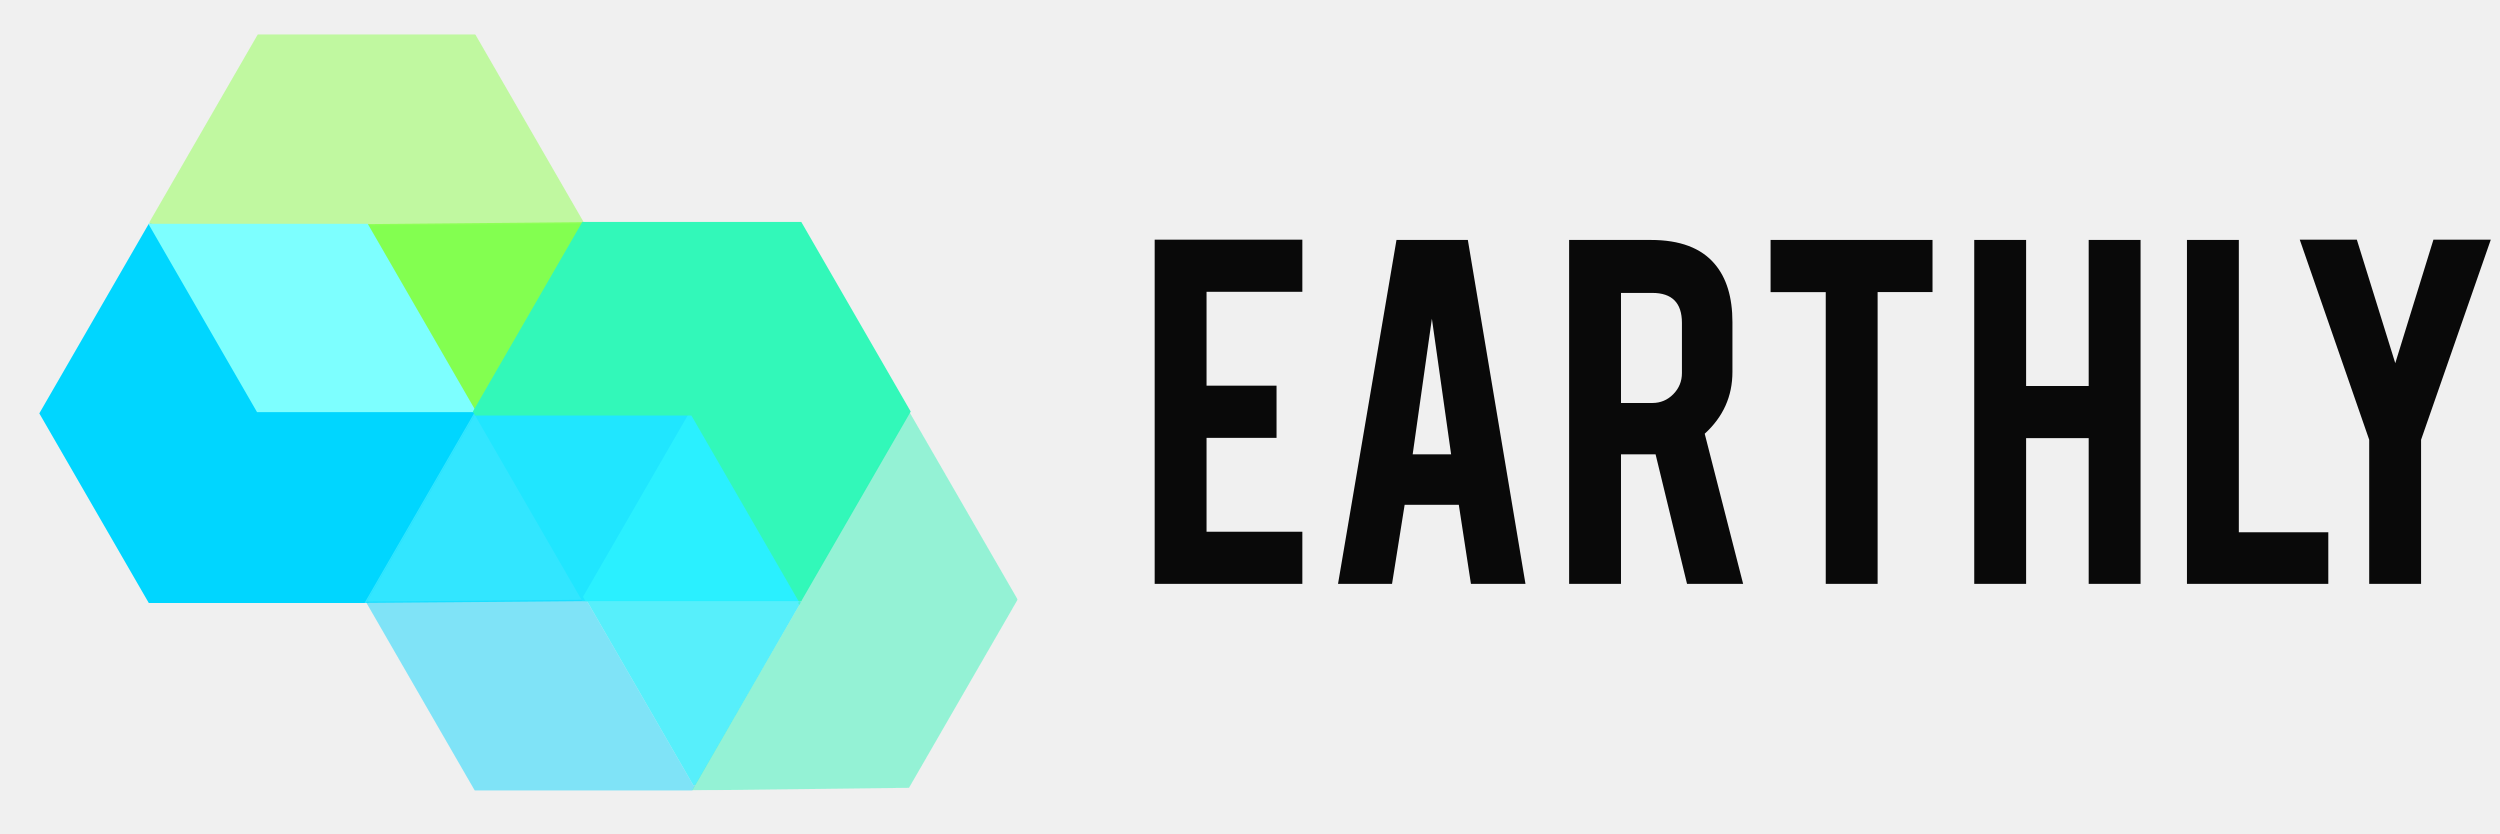
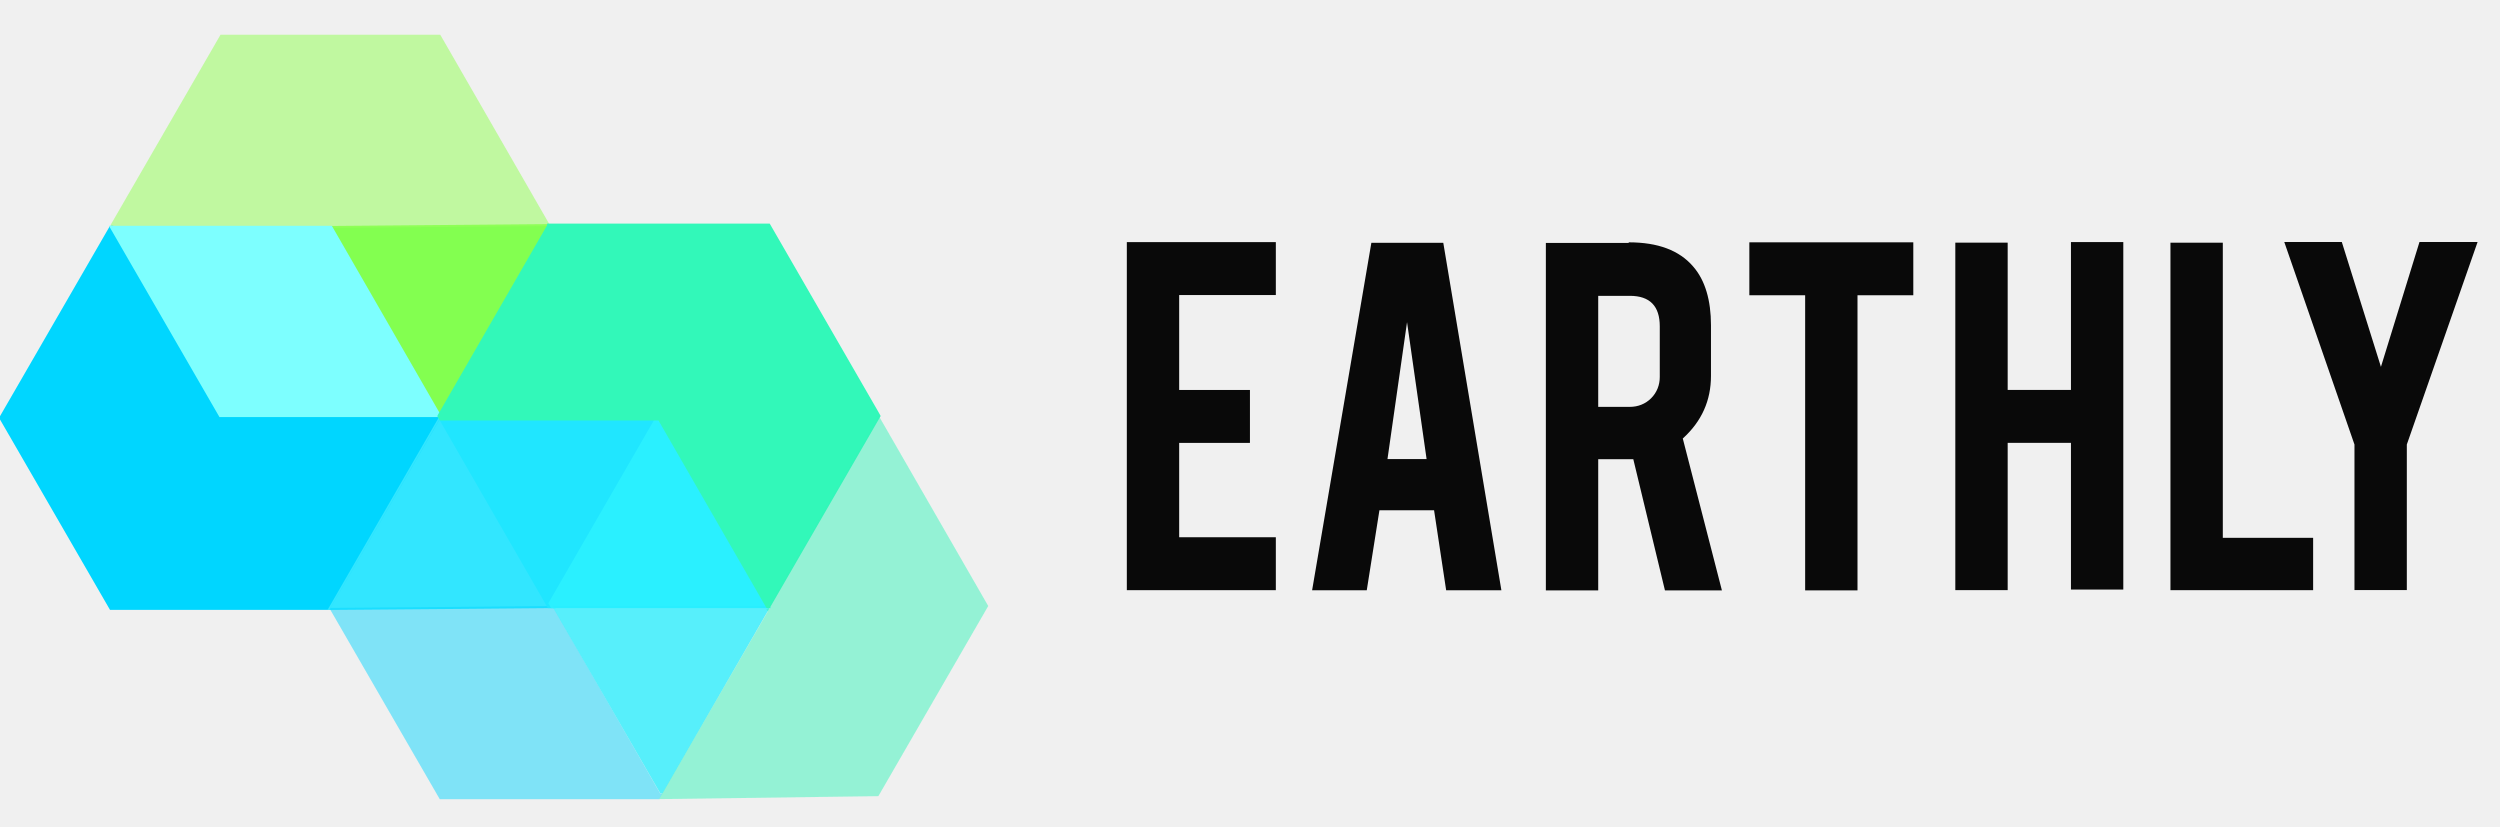
- <svg xmlns="http://www.w3.org/2000/svg" width="300" height="100" viewBox="0 0 566.93 303.577" class="prefix__siteHeader-logoLink-svg">
-   <defs>
-     <clipPath clipPathUnits="userSpaceOnUse" id="prefix__a">
-       <path d="M0 1000h1200V0H0z" />
-     </clipPath>
-     <clipPath clipPathUnits="userSpaceOnUse" id="prefix__b">
-       <path d="M362.705 603.329h118.769v-52.24H362.705z" />
-     </clipPath>
-     <clipPath clipPathUnits="userSpaceOnUse" id="prefix__c">
-       <path d="M0 1000h1200V0H0z" />
-     </clipPath>
-     <clipPath clipPathUnits="userSpaceOnUse" id="prefix__d">
-       <path d="M421.984 499.541h89.949v-102.87h-89.949z" />
-     </clipPath>
-     <clipPath clipPathUnits="userSpaceOnUse" id="prefix__e">
-       <path d="M0 1000h1200V0H0z" />
-     </clipPath>
-     <clipPath clipPathUnits="userSpaceOnUse" id="prefix__f">
-       <path d="M482.121 448.821h58.632v-50.645h-58.632z" />
-     </clipPath>
-     <clipPath clipPathUnits="userSpaceOnUse" id="prefix__g">
-       <path d="M0 1000h1200V0H0z" />
-     </clipPath>
-     <clipPath clipPathUnits="userSpaceOnUse" id="prefix__h">
-       <path d="M510.988 500.32h89.003V396.738h-89.003z" />
-     </clipPath>
-   </defs>
-   <path d="M40.466 81.437L1.097 149.645h-.28L-38.17 82.14z" fill="#83ff50" stroke="#83ff50" stroke-width="1" />
-   <g clip-path="url(#prefix__a)" transform="matrix(1.33333 0 0 -1.33333 -601.158 816.924)" fill="#96ff5b" fill-opacity="0.647" stroke-width="0" stroke-opacity="0.647">
-     <g clip-path="url(#prefix__b)" opacity="0.83">
-       <path d="M481.474 551.901l-.12-.21h-.09l-.046-.076-58.978-.526-.045.09h-59.069l-.42.722 29.691 51.427h59.385z" />
+ <svg xmlns="http://www.w3.org/2000/svg" xmlns:xlink="http://www.w3.org/1999/xlink" version="1.1" id="svg2" x="0px" y="0px" viewBox="0 0 901 298" style="enable-background:new 0 0 901 298;" xml:space="preserve">
+   <style type="text/css">
+ 	.st0{fill:#83FF50;stroke:#83FF50;stroke-width:1;stroke-miterlimit:5.333;}
+ 	.st1{opacity:0.83;clip-path:url(#SVGID_00000080895763411143063620000003946941406721728898_);}
+ 	.st2{fill:#96FF5B;fill-opacity:0.647;}
+ 	.st3{fill:#FFFFFF;}
+ 	.st4{fill:#00D6FF;stroke:#00D6FF;stroke-width:1;stroke-miterlimit:5.333;}
+ 	.st5{fill:#7DFFFF;stroke:#7DFFFF;stroke-width:1;stroke-miterlimit:5.333;}
+ 	.st6{fill:#32E6FF;stroke:#32E6FF;stroke-width:1;stroke-miterlimit:5.333;}
+ 	.st7{opacity:0.86;clip-path:url(#SVGID_00000122682779506278355710000011518640239278589079_);}
+ 	.st8{fill:#00D5FF;fill-opacity:0.545;}
+ 	.st9{fill:#20E6FF;stroke:#20E6FF;stroke-width:1;stroke-miterlimit:5.333;}
+ 	.st10{fill:#2AF0FF;stroke:#2AF0FF;stroke-width:1;stroke-miterlimit:5.333;}
+ 	.st11{opacity:0.95;clip-path:url(#SVGID_00000067935788216487674460000017756686234451421835_);}
+ 	.st12{fill:#29EFFF;fill-opacity:0.8;}
+ 	.st13{fill:#32F8B9;stroke:#32F8B9;stroke-width:1;stroke-miterlimit:5.333;}
+ 	.st14{opacity:0.85;clip-path:url(#SVGID_00000162337586531770572300000000167629634986491300_);}
+ 	.st15{fill:#32F6B8;fill-opacity:0.565;}
+ 	.st16{fill:#090909;}
+   </style>
+   <g id="g10" transform="matrix(1.333333,0,0,-1.333333,0,1333.333)">
+     <g id="g12" transform="translate(30.34981,938.922)">
+       <path id="path14" class="st0" d="M118,0L88.5-51.2h-0.2L59.1-0.5L118,0z" />
+     </g>
+     <g>
+       <g id="g18" transform="translate(-450.8685,387.3068)">
+         <g id="g24">
+           <g id="g26">
+           </g>
+           <g id="g38">
+             <g>
+               <defs>
+                 <rect id="SVGID_1_" x="460.9" y="542.4" width="158.4" height="69.7" />
+               </defs>
+               <clipPath id="SVGID_00000174578530605239856790000016492496000338511018_">
+                 <use xlink:href="#SVGID_1_" style="overflow:visible;" />
+               </clipPath>
+               <g id="g36" style="opacity:0.83;clip-path:url(#SVGID_00000174578530605239856790000016492496000338511018_);">
+                 <g id="g34" transform="translate(481.4741,551.9014)">
+                   <path id="path32" class="st2" d="M118,0l-0.1-0.2h-0.1l0-0.1l-59-0.5l0,0.1H-0.3L-0.7,0          L29,51.4h59.4L118,0z" />
+                 </g>
+               </g>
+             </g>
+           </g>
+         </g>
+       </g>
+     </g>
+     <g id="g40" transform="translate(30.48501,938.9972)">
+       <path id="path42" class="st3" d="M118,0L118,0L88.5-51.2h-0.1l29.5,51.2L118,0L118,0z" />
+     </g>
+     <g id="g44" transform="translate(1.01871,887.0588)">
+       <path id="path46" class="st4" d="M118,0l-0.1-0.2L88.3-51.4v0H29L-0.7,0L29,51.4h0.3L58.5,0.7    h59.1L118,0z" />
+     </g>
+     <g id="g48" transform="translate(0.6076102,887.7658)">
+       <path id="path50" class="st5" d="M118,0H59L29.7,50.7h59.1L118,0z" />
+     </g>
+     <g id="g52" transform="translate(30.78631,836.925)">
+       <path id="path54" class="st6" d="M118,0l0.5-0.8h-0.9L95.1-1L58.6-1.3l29.6,51.2h58.7L118,0z" />
+     </g>
+     <g id="g56" transform="translate(-450.8685,387.3068)">
+       <g>
+         <g id="g58">
+           <g id="g64">
+             <g id="g66">
+             </g>
+             <g id="g78">
+               <g>
+                 <defs>
+                   <rect id="SVGID_00000113349542533246887100000016756461507466418367_" x="525" y="379.5" width="119.9" height="137.2" />
+                 </defs>
+                 <clipPath id="SVGID_00000052812051687137078050000006255378118721314435_">
+                   <use xlink:href="#SVGID_00000113349542533246887100000016756461507466418367_" style="overflow:visible;" />
+                 </clipPath>
+                 <g id="g76" style="opacity:0.86;clip-path:url(#SVGID_00000052812051687137078050000006255378118721314435_);">
+                   <g id="g74" transform="translate(511.9336,398.1758)">
+                     <path id="path72" class="st8" d="M118,0l-0.9-1.5H57.8L28.1,49.9l0.1,0.2v0l29.6,51.2           h0.1L28.3,50.2l36.5,0.3l22.6,0.2h0.9L117.4,0H118z" />
+                   </g>
+                 </g>
+               </g>
+             </g>
+           </g>
+         </g>
+       </g>
+     </g>
+     <g id="g80" transform="translate(30.78631,836.925)">
+       <path id="path82" class="st9" d="M118,0l0.5-0.8h-0.9L88.4,49.9h58.5L118,0z" />
+     </g>
+     <g id="g84" transform="translate(89.47871,836.1281)">
+       <path id="path86" class="st10" d="M118,0H59.8l-0.5,0.8l28.8,49.9h0.6L118,0z" />
+     </g>
+     <g id="g88" transform="translate(-450.8685,387.3068)">
+       <g>
+         <g id="g90">
+           <g id="g96">
+             <g id="g98">
+             </g>
+             <g id="g110">
+               <g>
+                 <defs>
+                   <rect id="SVGID_00000083069750939687145980000010640198437501922177_" x="590.4" y="389.7" width="78.2" height="67.5" />
+                 </defs>
+                 <clipPath id="SVGID_00000070800203215072149570000016036056325378891696_">
+                   <use xlink:href="#SVGID_00000083069750939687145980000010640198437501922177_" style="overflow:visible;" />
+                 </clipPath>
+                 <g id="g108" style="opacity:0.95;clip-path:url(#SVGID_00000070800203215072149570000016036056325378891696_);">
+                   <g id="g106" transform="translate(540.7529,448.1143)">
+                     <path id="path104" class="st12" d="M118,0L89.2-49.9h-0.6L59.4,0.7h58.2L118,0z" />
+                   </g>
+                 </g>
+               </g>
+             </g>
+           </g>
+         </g>
+       </g>
+     </g>
+     <g id="g112" transform="translate(119.4713,887.5548)">
+       <path id="path114" class="st13" d="M118,0L88.3-51.4H88L58.8-0.7H-0.3L-0.7,0l0.1,0.2l29.5,51.2    l0,0.1h59.4l29.2-50.6L118,0z" />
+     </g>
+     <g id="g116" transform="translate(-450.8685,387.3068)">
+       <g>
+         <g id="g118">
+           <g id="g124">
+             <g id="g126">
+             </g>
+             <g id="g138">
+               <g>
+                 <defs>
+                   <rect id="SVGID_00000118398134125535155890000007193991426162861722_" x="614.2" y="379.5" width="118.7" height="138.1" />
+                 </defs>
+                 <clipPath id="SVGID_00000031928815844511343390000001499846702564364928_">
+                   <use xlink:href="#SVGID_00000118398134125535155890000007193991426162861722_" style="overflow:visible;" />
+                 </clipPath>
+                 <g id="g136" style="opacity:0.85;clip-path:url(#SVGID_00000031928815844511343390000001499846702564364928_);">
+                   <g id="g134" transform="translate(599.9912,448.8926)">
+                     <path id="path132" class="st15" d="M118,0L88.3-51.4L29-52.2L58.4-1.5L58-0.8h0.3           L88,50.6l-0.5,0.8h0.9L118,0z" />
+                   </g>
+                 </g>
+               </g>
+             </g>
+           </g>
+         </g>
+       </g>
+     </g>
+     <g id="g140" transform="matrix(1.555031,0,0,1.555031,186.5541,840.4765)">
+       <path id="path142" class="st16" d="M75.9,0v60.5h25.9v-9.2H85V34.8h12.3v-9.2H85V9.2h16.8V0    H75.9z" />
+     </g>
+     <g id="g144" transform="matrix(1.555031,0,0,1.555031,262.295,912.919)">
+       <path id="path146" class="st16" d="M75.9,0l-3.4-23.8h6.8L75.9,0z M71.1-32.7l-2.2-13.9h-9.5    l10.3,60.4h12.5l10.1-60.4h-9.6l-2.1,13.9H71.1z" />
+     </g>
+     <g id="g156" transform="matrix(1.555031,0,0,1.555031,330.61,911.7938)">
+       <path id="path158" class="st16" d="M75.9,0c0,3.5-1.7,5.3-5.2,5.3h-5.5v-19.3h5.5    c1.4,0,2.7,0.5,3.7,1.5c1,1,1.5,2.3,1.5,3.7V0z M70.5,14.6c5.1,0,8.8-1.4,11.2-4.2c2.1-2.4,3.1-5.9,3.1-10.2v-8.8    c0-4.3-1.6-7.9-4.9-10.9l6.8-26.4h-9.9l-5.5,22.8h-0.8h-5.3v-22.8h-9.1v60.4H70.5z" />
+     </g>
+     <g id="g160" transform="matrix(1.555031,0,0,1.555031,369.905,920.1931)">
+       <path id="path162" class="st16" d="M75.9,0h-9.7v9.2h28.5V0H85v-51.3h-9.1V0z" />
+     </g>
+     <g id="g164" transform="matrix(1.555031,0,0,1.555031,424.6469,880.2968)">
+       <path id="path166" class="st16" d="M75.9,0v-25.6h-9.1v60.4h9.1V9.2h11v25.7H96v-60.4h-9.1V0    H75.9z" />
+     </g>
+     <g id="g168" transform="matrix(1.555031,0,0,1.555031,507.2124,840.4765)">
+       <path id="path170" class="st16" d="M75.9,0H51.1v60.4h9.1V9.1h15.7V0z" />
+     </g>
+     <g id="g172" transform="matrix(1.555031,0,0,1.555031,518.3862,879.8474)">
+       <path id="path174" class="st16" d="M75.9,0L63.7,35.2h10l6.8-21.7l6.7,21.7h10.1L85,0v-25.3    h-9.1V0z" />
    </g>
  </g>
-   <path d="M40.647 81.337l-.06.1-39.37 68.208h-.12l39.37-68.208.06-.1z" fill="#fff" stroke-width="0.75" />
-   <path d="M1.358 150.588l-.161.282-39.428 68.268v.02h-79.18l-39.59-68.57 39.59-68.57h.421l39.028 67.628H.817z" fill="#00d6ff" stroke="#00d6ff" stroke-width="1" />
-   <path d="M.81 149.646h-78.777l-39.03-67.627h78.76z" fill="#7dffff" stroke="#7dffff" stroke-width="1" />
-   <path d="M41.048 217.433l.622 1.063h-1.143l-30.124.261-48.635.38 39.43-68.268h78.276z" fill="#32e6ff" stroke="#32e6ff" stroke-width="1" />
-   <g clip-path="url(#prefix__c)" transform="matrix(1.33333 0 0 -1.33333 -601.158 816.924)" fill="#00d5ff" fill-opacity="0.545">
-     <g clip-path="url(#prefix__d)" opacity="0.86">
-       <path d="M511.934 398.176l-.873-1.504h-59.384l-29.692 51.442.12.21v.016l29.572 51.2h.09l-29.572-51.2 36.476.285 22.593.197h.858l29.225-50.646z" />
-     </g>
-   </g>
-   <path d="M41.048 217.433l.622 1.063h-1.143L1.48 150.869h77.995z" fill="#20e6ff" stroke="#20e6ff" stroke-width="1" />
-   <path d="M119.305 218.496H41.67l-.621-1.063 38.425-66.564h.783z" fill="#2af0ff" stroke="#2af0ff" stroke-width="1" />
-   <g clip-path="url(#prefix__e)" transform="matrix(1.33333 0 0 -1.33333 -601.158 816.924)" fill="#29efff" fill-opacity="0.8">
-     <g clip-path="url(#prefix__f)" opacity="0.95">
-       <path d="M540.753 448.114l-28.82-49.938h-.586l-29.226 50.645h58.226z" />
-     </g>
-   </g>
-   <path d="M159.295 149.927l-39.59 68.57h-.4L80.255 150.87H1.48l-.543-.943.162-.281 39.368-68.208.061-.1h79.179l38.968 67.526z" fill="#32f8b9" stroke="#32f8b9" stroke-width="1" />
-   <g clip-path="url(#prefix__g)" transform="matrix(1.33333 0 0 -1.33333 -601.158 816.924)" fill="#32f6b8" fill-opacity="0.565">
-     <g clip-path="url(#prefix__h)" opacity="0.85">
-       <path d="M599.991 448.893L570.3 397.45l-59.31-.712 29.332 50.65-.407.707h.301l29.693 51.427-.467.798h.858z" />
-     </g>
-   </g>
-   <path d="M248.739 212.698V87.311h53.794v18.998h-34.897v34.198h25.498v18.997h-25.498V193.7h34.897v18.998zM349.727 116.108l-7 49.394h14zm-9.928 67.793l-4.592 28.797H315.53l21.297-125.285h25.996l20.995 125.285H363.95l-4.418-28.797zM440.813 117.608c0-7.265-3.599-10.9-10.8-10.9h-11.397v40.098h11.397c3 0 5.55-1.066 7.649-3.2 2.1-2.133 3.151-4.7 3.151-7.7zm-11.297-30.194c10.53 0 18.262 2.898 23.194 8.698 4.334 5.065 6.5 12.13 6.5 21.196v18.2c0 8.863-3.367 16.363-10.099 22.496l13.997 54.693h-20.437l-11.457-47.194h-12.598v47.194h-18.897V87.414zM493.207 106.41h-20.098V87.412h58.994v18.996h-20V212.7h-18.896zM566.196 159.604v53.093h-18.897V87.414h18.897v53.192h22.797V87.414h18.898v125.283h-18.898v-53.093zM676.283 212.698H624.79V87.412h18.897v106.489h32.597zM691.182 160.204l-25.298-72.892h20.796l14 44.994 13.898-44.994h20.897l-25.397 72.892v52.493h-18.896z" fill="#090909" />
</svg>
